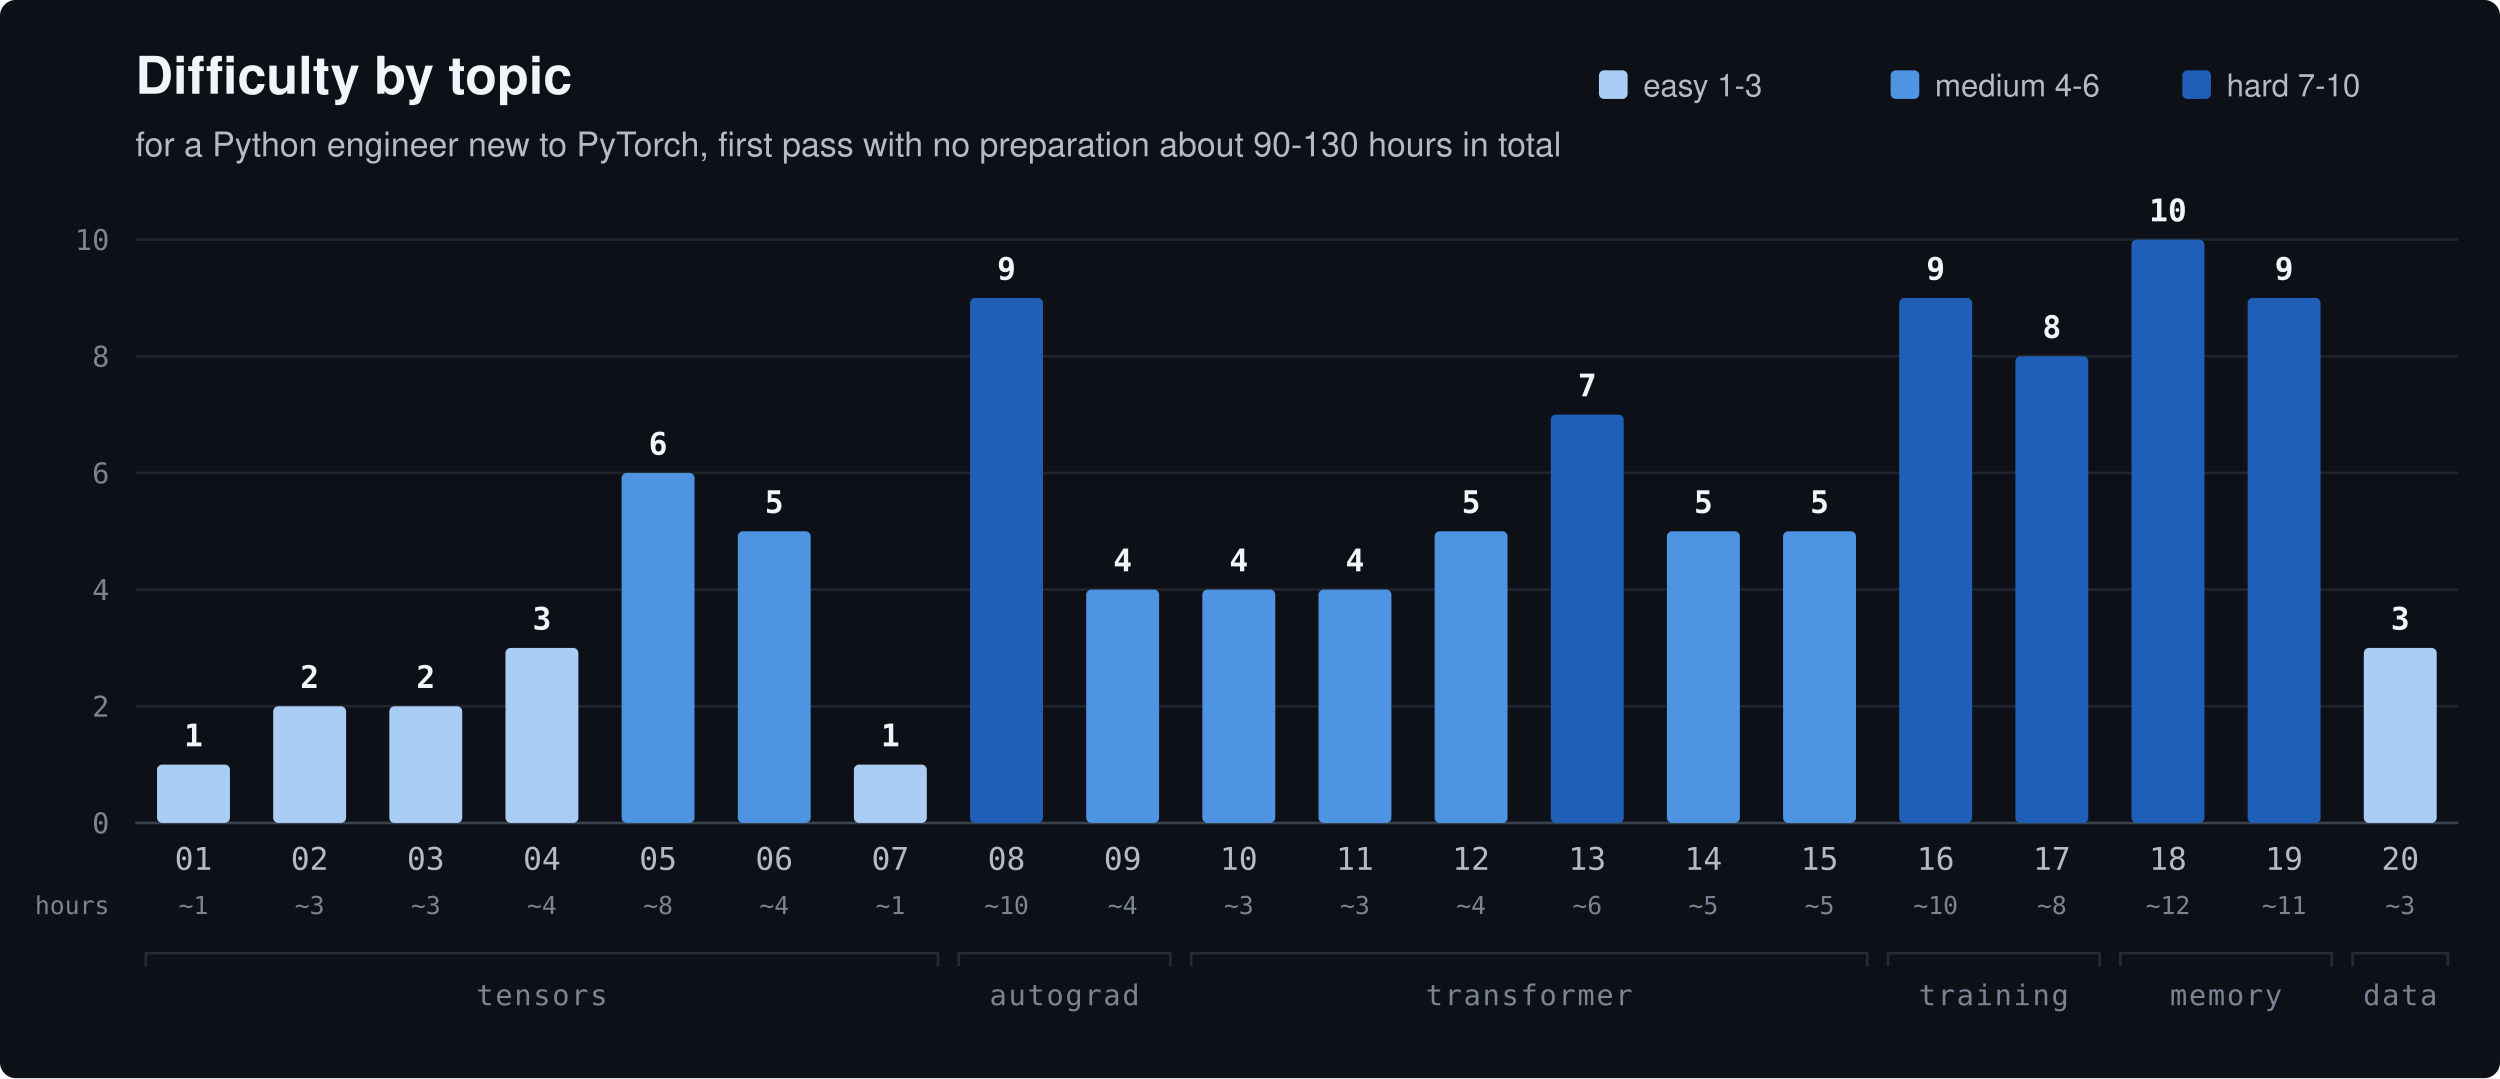
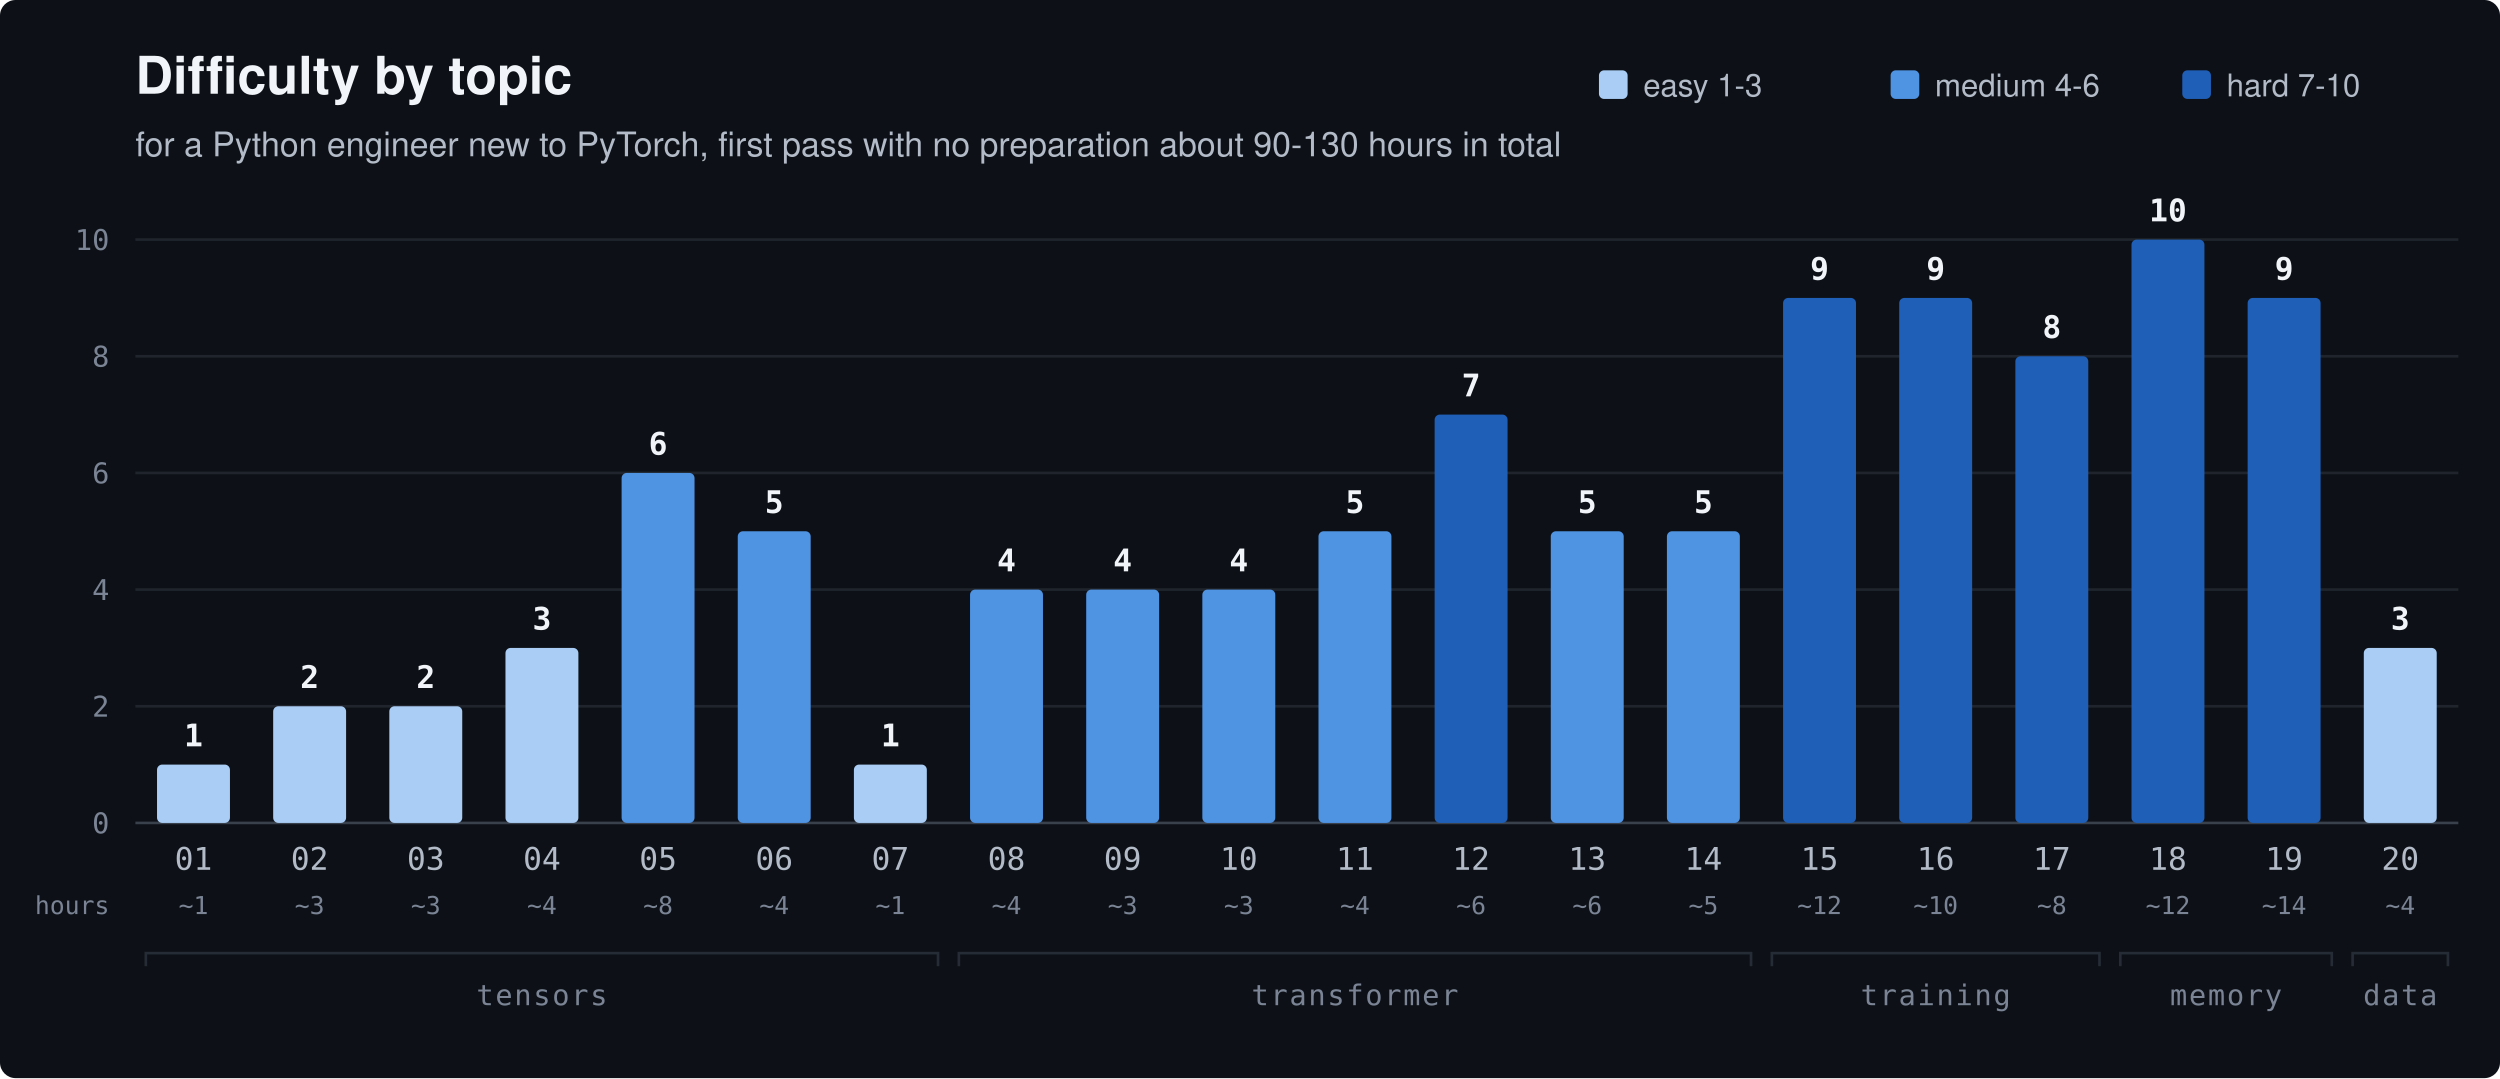
<svg xmlns="http://www.w3.org/2000/svg" viewBox="0 0 960 414" width="960" height="414" font-family="-apple-system, BlinkMacSystemFont, 'Segoe UI', Helvetica, Arial, sans-serif">
  <rect width="960" height="414" rx="6" fill="#0d1117" />
  <text x="52" y="36" font-size="20" font-weight="600" fill="#f1f4f8">Difficulty by topic</text>
  <text x="52" y="60" font-size="13" fill="#b2bbc7"> for a Python engineer new to PyTorch, first pass with no preparation about 90-130 hours in total</text>
  <rect x="614" y="27" width="11" height="11" rx="2" fill="#a9cdf5" />
  <text x="631" y="37" font-size="12" fill="#b2bbc7">easy 1-3</text>
  <rect x="726" y="27" width="11" height="11" rx="2" fill="#4f93e3" />
  <text x="743" y="37" font-size="12" fill="#b2bbc7">medium 4-6</text>
  <rect x="838" y="27" width="11" height="11" rx="2" fill="#1f5fb8" />
  <text x="855" y="37" font-size="12" fill="#b2bbc7">hard 7-10</text>
  <line x1="52" x2="944" y1="316.0" y2="316.0" stroke="#39414c" />
  <text x="42" y="320.0" text-anchor="end" font-family="ui-monospace, SFMono-Regular, Menlo, Consolas, monospace" font-size="11" fill="#7a8494">0</text>
  <line x1="52" x2="944" y1="271.2" y2="271.2" stroke="#20252d" />
  <text x="42" y="275.2" text-anchor="end" font-family="ui-monospace, SFMono-Regular, Menlo, Consolas, monospace" font-size="11" fill="#7a8494">2</text>
  <line x1="52" x2="944" y1="226.4" y2="226.4" stroke="#20252d" />
  <text x="42" y="230.4" text-anchor="end" font-family="ui-monospace, SFMono-Regular, Menlo, Consolas, monospace" font-size="11" fill="#7a8494">4</text>
  <line x1="52" x2="944" y1="181.6" y2="181.6" stroke="#20252d" />
  <text x="42" y="185.6" text-anchor="end" font-family="ui-monospace, SFMono-Regular, Menlo, Consolas, monospace" font-size="11" fill="#7a8494">6</text>
  <line x1="52" x2="944" y1="136.8" y2="136.8" stroke="#20252d" />
  <text x="42" y="140.8" text-anchor="end" font-family="ui-monospace, SFMono-Regular, Menlo, Consolas, monospace" font-size="11" fill="#7a8494">8</text>
  <line x1="52" x2="944" y1="92.0" y2="92.0" stroke="#20252d" />
  <text x="42" y="96.0" text-anchor="end" font-family="ui-monospace, SFMono-Regular, Menlo, Consolas, monospace" font-size="11" fill="#7a8494">10</text>
  <rect x="60.3" y="293.6" width="28" height="22.4" rx="2" fill="#a9cdf5" />
  <text x="74.3" y="286.6" text-anchor="middle" font-family="ui-monospace, SFMono-Regular, Menlo, Consolas, monospace" font-size="12" font-weight="600" fill="#f1f4f8" stroke="#0d1117" stroke-width="4" paint-order="stroke">1</text>
  <text x="74.3" y="334" text-anchor="middle" font-family="ui-monospace, SFMono-Regular, Menlo, Consolas, monospace" font-size="12" fill="#b2bbc7">01</text>
  <text x="74.3" y="351" text-anchor="middle" font-family="ui-monospace, SFMono-Regular, Menlo, Consolas, monospace" font-size="9.5" fill="#7a8494">~1</text>
  <rect x="104.9" y="271.2" width="28" height="44.8" rx="2" fill="#a9cdf5" />
  <text x="118.9" y="264.2" text-anchor="middle" font-family="ui-monospace, SFMono-Regular, Menlo, Consolas, monospace" font-size="12" font-weight="600" fill="#f1f4f8" stroke="#0d1117" stroke-width="4" paint-order="stroke">2</text>
  <text x="118.9" y="334" text-anchor="middle" font-family="ui-monospace, SFMono-Regular, Menlo, Consolas, monospace" font-size="12" fill="#b2bbc7">02</text>
  <text x="118.9" y="351" text-anchor="middle" font-family="ui-monospace, SFMono-Regular, Menlo, Consolas, monospace" font-size="9.5" fill="#7a8494">~3</text>
  <rect x="149.5" y="271.2" width="28" height="44.8" rx="2" fill="#a9cdf5" />
  <text x="163.5" y="264.2" text-anchor="middle" font-family="ui-monospace, SFMono-Regular, Menlo, Consolas, monospace" font-size="12" font-weight="600" fill="#f1f4f8" stroke="#0d1117" stroke-width="4" paint-order="stroke">2</text>
  <text x="163.5" y="334" text-anchor="middle" font-family="ui-monospace, SFMono-Regular, Menlo, Consolas, monospace" font-size="12" fill="#b2bbc7">03</text>
  <text x="163.5" y="351" text-anchor="middle" font-family="ui-monospace, SFMono-Regular, Menlo, Consolas, monospace" font-size="9.5" fill="#7a8494">~3</text>
  <rect x="194.1" y="248.8" width="28" height="67.2" rx="2" fill="#a9cdf5" />
  <text x="208.1" y="241.8" text-anchor="middle" font-family="ui-monospace, SFMono-Regular, Menlo, Consolas, monospace" font-size="12" font-weight="600" fill="#f1f4f8" stroke="#0d1117" stroke-width="4" paint-order="stroke">3</text>
  <text x="208.1" y="334" text-anchor="middle" font-family="ui-monospace, SFMono-Regular, Menlo, Consolas, monospace" font-size="12" fill="#b2bbc7">04</text>
  <text x="208.1" y="351" text-anchor="middle" font-family="ui-monospace, SFMono-Regular, Menlo, Consolas, monospace" font-size="9.5" fill="#7a8494">~4</text>
  <rect x="238.7" y="181.6" width="28" height="134.4" rx="2" fill="#4f93e3" />
  <text x="252.7" y="174.6" text-anchor="middle" font-family="ui-monospace, SFMono-Regular, Menlo, Consolas, monospace" font-size="12" font-weight="600" fill="#f1f4f8" stroke="#0d1117" stroke-width="4" paint-order="stroke">6</text>
  <text x="252.7" y="334" text-anchor="middle" font-family="ui-monospace, SFMono-Regular, Menlo, Consolas, monospace" font-size="12" fill="#b2bbc7">05</text>
  <text x="252.7" y="351" text-anchor="middle" font-family="ui-monospace, SFMono-Regular, Menlo, Consolas, monospace" font-size="9.5" fill="#7a8494">~8</text>
  <rect x="283.3" y="204.0" width="28" height="112.0" rx="2" fill="#4f93e3" />
  <text x="297.3" y="197.0" text-anchor="middle" font-family="ui-monospace, SFMono-Regular, Menlo, Consolas, monospace" font-size="12" font-weight="600" fill="#f1f4f8" stroke="#0d1117" stroke-width="4" paint-order="stroke">5</text>
  <text x="297.3" y="334" text-anchor="middle" font-family="ui-monospace, SFMono-Regular, Menlo, Consolas, monospace" font-size="12" fill="#b2bbc7">06</text>
  <text x="297.3" y="351" text-anchor="middle" font-family="ui-monospace, SFMono-Regular, Menlo, Consolas, monospace" font-size="9.5" fill="#7a8494">~4</text>
  <rect x="327.9" y="293.6" width="28" height="22.4" rx="2" fill="#a9cdf5" />
  <text x="341.9" y="286.6" text-anchor="middle" font-family="ui-monospace, SFMono-Regular, Menlo, Consolas, monospace" font-size="12" font-weight="600" fill="#f1f4f8" stroke="#0d1117" stroke-width="4" paint-order="stroke">1</text>
  <text x="341.9" y="334" text-anchor="middle" font-family="ui-monospace, SFMono-Regular, Menlo, Consolas, monospace" font-size="12" fill="#b2bbc7">07</text>
  <text x="341.9" y="351" text-anchor="middle" font-family="ui-monospace, SFMono-Regular, Menlo, Consolas, monospace" font-size="9.5" fill="#7a8494">~1</text>
-   <rect x="372.5" y="114.4" width="28" height="201.6" rx="2" fill="#1f5fb8" />
-   <text x="386.5" y="107.4" text-anchor="middle" font-family="ui-monospace, SFMono-Regular, Menlo, Consolas, monospace" font-size="12" font-weight="600" fill="#f1f4f8" stroke="#0d1117" stroke-width="4" paint-order="stroke">9</text>
+   <rect x="372.5" y="226.4" width="28" height="89.6" rx="2" fill="#4f93e3" />
+   <text x="386.5" y="219.4" text-anchor="middle" font-family="ui-monospace, SFMono-Regular, Menlo, Consolas, monospace" font-size="12" font-weight="600" fill="#f1f4f8" stroke="#0d1117" stroke-width="4" paint-order="stroke">4</text>
  <text x="386.5" y="334" text-anchor="middle" font-family="ui-monospace, SFMono-Regular, Menlo, Consolas, monospace" font-size="12" fill="#b2bbc7">08</text>
-   <text x="386.5" y="351" text-anchor="middle" font-family="ui-monospace, SFMono-Regular, Menlo, Consolas, monospace" font-size="9.5" fill="#7a8494">~10</text>
+   <text x="386.5" y="351" text-anchor="middle" font-family="ui-monospace, SFMono-Regular, Menlo, Consolas, monospace" font-size="9.5" fill="#7a8494">~4</text>
  <rect x="417.1" y="226.4" width="28" height="89.6" rx="2" fill="#4f93e3" />
  <text x="431.1" y="219.4" text-anchor="middle" font-family="ui-monospace, SFMono-Regular, Menlo, Consolas, monospace" font-size="12" font-weight="600" fill="#f1f4f8" stroke="#0d1117" stroke-width="4" paint-order="stroke">4</text>
  <text x="431.1" y="334" text-anchor="middle" font-family="ui-monospace, SFMono-Regular, Menlo, Consolas, monospace" font-size="12" fill="#b2bbc7">09</text>
-   <text x="431.1" y="351" text-anchor="middle" font-family="ui-monospace, SFMono-Regular, Menlo, Consolas, monospace" font-size="9.5" fill="#7a8494">~4</text>
+   <text x="431.1" y="351" text-anchor="middle" font-family="ui-monospace, SFMono-Regular, Menlo, Consolas, monospace" font-size="9.5" fill="#7a8494">~3</text>
  <rect x="461.7" y="226.4" width="28" height="89.6" rx="2" fill="#4f93e3" />
  <text x="475.7" y="219.4" text-anchor="middle" font-family="ui-monospace, SFMono-Regular, Menlo, Consolas, monospace" font-size="12" font-weight="600" fill="#f1f4f8" stroke="#0d1117" stroke-width="4" paint-order="stroke">4</text>
  <text x="475.7" y="334" text-anchor="middle" font-family="ui-monospace, SFMono-Regular, Menlo, Consolas, monospace" font-size="12" fill="#b2bbc7">10</text>
  <text x="475.7" y="351" text-anchor="middle" font-family="ui-monospace, SFMono-Regular, Menlo, Consolas, monospace" font-size="9.5" fill="#7a8494">~3</text>
-   <rect x="506.3" y="226.4" width="28" height="89.6" rx="2" fill="#4f93e3" />
-   <text x="520.3" y="219.4" text-anchor="middle" font-family="ui-monospace, SFMono-Regular, Menlo, Consolas, monospace" font-size="12" font-weight="600" fill="#f1f4f8" stroke="#0d1117" stroke-width="4" paint-order="stroke">4</text>
+   <rect x="506.3" y="204.0" width="28" height="112.0" rx="2" fill="#4f93e3" />
+   <text x="520.3" y="197.0" text-anchor="middle" font-family="ui-monospace, SFMono-Regular, Menlo, Consolas, monospace" font-size="12" font-weight="600" fill="#f1f4f8" stroke="#0d1117" stroke-width="4" paint-order="stroke">5</text>
  <text x="520.3" y="334" text-anchor="middle" font-family="ui-monospace, SFMono-Regular, Menlo, Consolas, monospace" font-size="12" fill="#b2bbc7">11</text>
-   <text x="520.3" y="351" text-anchor="middle" font-family="ui-monospace, SFMono-Regular, Menlo, Consolas, monospace" font-size="9.5" fill="#7a8494">~3</text>
-   <rect x="550.9" y="204.0" width="28" height="112.0" rx="2" fill="#4f93e3" />
-   <text x="564.9" y="197.0" text-anchor="middle" font-family="ui-monospace, SFMono-Regular, Menlo, Consolas, monospace" font-size="12" font-weight="600" fill="#f1f4f8" stroke="#0d1117" stroke-width="4" paint-order="stroke">5</text>
+   <text x="520.3" y="351" text-anchor="middle" font-family="ui-monospace, SFMono-Regular, Menlo, Consolas, monospace" font-size="9.5" fill="#7a8494">~4</text>
+   <rect x="550.9" y="159.2" width="28" height="156.8" rx="2" fill="#1f5fb8" />
+   <text x="564.9" y="152.2" text-anchor="middle" font-family="ui-monospace, SFMono-Regular, Menlo, Consolas, monospace" font-size="12" font-weight="600" fill="#f1f4f8" stroke="#0d1117" stroke-width="4" paint-order="stroke">7</text>
  <text x="564.9" y="334" text-anchor="middle" font-family="ui-monospace, SFMono-Regular, Menlo, Consolas, monospace" font-size="12" fill="#b2bbc7">12</text>
-   <text x="564.9" y="351" text-anchor="middle" font-family="ui-monospace, SFMono-Regular, Menlo, Consolas, monospace" font-size="9.5" fill="#7a8494">~4</text>
-   <rect x="595.5" y="159.2" width="28" height="156.8" rx="2" fill="#1f5fb8" />
-   <text x="609.5" y="152.2" text-anchor="middle" font-family="ui-monospace, SFMono-Regular, Menlo, Consolas, monospace" font-size="12" font-weight="600" fill="#f1f4f8" stroke="#0d1117" stroke-width="4" paint-order="stroke">7</text>
+   <text x="564.9" y="351" text-anchor="middle" font-family="ui-monospace, SFMono-Regular, Menlo, Consolas, monospace" font-size="9.5" fill="#7a8494">~6</text>
+   <rect x="595.5" y="204.0" width="28" height="112.0" rx="2" fill="#4f93e3" />
+   <text x="609.5" y="197.0" text-anchor="middle" font-family="ui-monospace, SFMono-Regular, Menlo, Consolas, monospace" font-size="12" font-weight="600" fill="#f1f4f8" stroke="#0d1117" stroke-width="4" paint-order="stroke">5</text>
  <text x="609.5" y="334" text-anchor="middle" font-family="ui-monospace, SFMono-Regular, Menlo, Consolas, monospace" font-size="12" fill="#b2bbc7">13</text>
  <text x="609.5" y="351" text-anchor="middle" font-family="ui-monospace, SFMono-Regular, Menlo, Consolas, monospace" font-size="9.5" fill="#7a8494">~6</text>
  <rect x="640.1" y="204.0" width="28" height="112.0" rx="2" fill="#4f93e3" />
  <text x="654.1" y="197.0" text-anchor="middle" font-family="ui-monospace, SFMono-Regular, Menlo, Consolas, monospace" font-size="12" font-weight="600" fill="#f1f4f8" stroke="#0d1117" stroke-width="4" paint-order="stroke">5</text>
  <text x="654.1" y="334" text-anchor="middle" font-family="ui-monospace, SFMono-Regular, Menlo, Consolas, monospace" font-size="12" fill="#b2bbc7">14</text>
  <text x="654.1" y="351" text-anchor="middle" font-family="ui-monospace, SFMono-Regular, Menlo, Consolas, monospace" font-size="9.5" fill="#7a8494">~5</text>
-   <rect x="684.7" y="204.0" width="28" height="112.0" rx="2" fill="#4f93e3" />
-   <text x="698.7" y="197.0" text-anchor="middle" font-family="ui-monospace, SFMono-Regular, Menlo, Consolas, monospace" font-size="12" font-weight="600" fill="#f1f4f8" stroke="#0d1117" stroke-width="4" paint-order="stroke">5</text>
+   <rect x="684.7" y="114.4" width="28" height="201.6" rx="2" fill="#1f5fb8" />
+   <text x="698.7" y="107.4" text-anchor="middle" font-family="ui-monospace, SFMono-Regular, Menlo, Consolas, monospace" font-size="12" font-weight="600" fill="#f1f4f8" stroke="#0d1117" stroke-width="4" paint-order="stroke">9</text>
  <text x="698.7" y="334" text-anchor="middle" font-family="ui-monospace, SFMono-Regular, Menlo, Consolas, monospace" font-size="12" fill="#b2bbc7">15</text>
-   <text x="698.7" y="351" text-anchor="middle" font-family="ui-monospace, SFMono-Regular, Menlo, Consolas, monospace" font-size="9.5" fill="#7a8494">~5</text>
+   <text x="698.7" y="351" text-anchor="middle" font-family="ui-monospace, SFMono-Regular, Menlo, Consolas, monospace" font-size="9.5" fill="#7a8494">~12</text>
  <rect x="729.3" y="114.4" width="28" height="201.6" rx="2" fill="#1f5fb8" />
  <text x="743.3" y="107.4" text-anchor="middle" font-family="ui-monospace, SFMono-Regular, Menlo, Consolas, monospace" font-size="12" font-weight="600" fill="#f1f4f8" stroke="#0d1117" stroke-width="4" paint-order="stroke">9</text>
  <text x="743.3" y="334" text-anchor="middle" font-family="ui-monospace, SFMono-Regular, Menlo, Consolas, monospace" font-size="12" fill="#b2bbc7">16</text>
  <text x="743.3" y="351" text-anchor="middle" font-family="ui-monospace, SFMono-Regular, Menlo, Consolas, monospace" font-size="9.5" fill="#7a8494">~10</text>
  <rect x="773.9" y="136.8" width="28" height="179.2" rx="2" fill="#1f5fb8" />
  <text x="787.9" y="129.8" text-anchor="middle" font-family="ui-monospace, SFMono-Regular, Menlo, Consolas, monospace" font-size="12" font-weight="600" fill="#f1f4f8" stroke="#0d1117" stroke-width="4" paint-order="stroke">8</text>
  <text x="787.9" y="334" text-anchor="middle" font-family="ui-monospace, SFMono-Regular, Menlo, Consolas, monospace" font-size="12" fill="#b2bbc7">17</text>
  <text x="787.9" y="351" text-anchor="middle" font-family="ui-monospace, SFMono-Regular, Menlo, Consolas, monospace" font-size="9.5" fill="#7a8494">~8</text>
  <rect x="818.5" y="92.0" width="28" height="224.0" rx="2" fill="#1f5fb8" />
  <text x="832.5" y="85.0" text-anchor="middle" font-family="ui-monospace, SFMono-Regular, Menlo, Consolas, monospace" font-size="12" font-weight="600" fill="#f1f4f8" stroke="#0d1117" stroke-width="4" paint-order="stroke">10</text>
  <text x="832.5" y="334" text-anchor="middle" font-family="ui-monospace, SFMono-Regular, Menlo, Consolas, monospace" font-size="12" fill="#b2bbc7">18</text>
  <text x="832.5" y="351" text-anchor="middle" font-family="ui-monospace, SFMono-Regular, Menlo, Consolas, monospace" font-size="9.5" fill="#7a8494">~12</text>
  <rect x="863.1" y="114.4" width="28" height="201.6" rx="2" fill="#1f5fb8" />
  <text x="877.1" y="107.4" text-anchor="middle" font-family="ui-monospace, SFMono-Regular, Menlo, Consolas, monospace" font-size="12" font-weight="600" fill="#f1f4f8" stroke="#0d1117" stroke-width="4" paint-order="stroke">9</text>
  <text x="877.1" y="334" text-anchor="middle" font-family="ui-monospace, SFMono-Regular, Menlo, Consolas, monospace" font-size="12" fill="#b2bbc7">19</text>
-   <text x="877.1" y="351" text-anchor="middle" font-family="ui-monospace, SFMono-Regular, Menlo, Consolas, monospace" font-size="9.5" fill="#7a8494">~11</text>
+   <text x="877.1" y="351" text-anchor="middle" font-family="ui-monospace, SFMono-Regular, Menlo, Consolas, monospace" font-size="9.5" fill="#7a8494">~14</text>
  <rect x="907.7" y="248.8" width="28" height="67.2" rx="2" fill="#a9cdf5" />
  <text x="921.7" y="241.8" text-anchor="middle" font-family="ui-monospace, SFMono-Regular, Menlo, Consolas, monospace" font-size="12" font-weight="600" fill="#f1f4f8" stroke="#0d1117" stroke-width="4" paint-order="stroke">3</text>
  <text x="921.7" y="334" text-anchor="middle" font-family="ui-monospace, SFMono-Regular, Menlo, Consolas, monospace" font-size="12" fill="#b2bbc7">20</text>
-   <text x="921.7" y="351" text-anchor="middle" font-family="ui-monospace, SFMono-Regular, Menlo, Consolas, monospace" font-size="9.5" fill="#7a8494">~3</text>
+   <text x="921.7" y="351" text-anchor="middle" font-family="ui-monospace, SFMono-Regular, Menlo, Consolas, monospace" font-size="9.5" fill="#7a8494">~4</text>
  <text x="42" y="351" text-anchor="end" font-family="ui-monospace, SFMono-Regular, Menlo, Consolas, monospace" font-size="9.5" fill="#7a8494">hours</text>
  <path d="M56.0 371 L56.0 366 L360.2 366 L360.2 371" fill="none" stroke="#262c35" />
  <text x="208.1" y="386" text-anchor="middle" font-family="ui-monospace, SFMono-Regular, Menlo, Consolas, monospace" font-size="11" letter-spacing="0.06em" fill="#7a8494">tensors</text>
-   <path d="M368.2 371 L368.2 366 L449.4 366 L449.4 371" fill="none" stroke="#262c35" />
-   <text x="408.8" y="386" text-anchor="middle" font-family="ui-monospace, SFMono-Regular, Menlo, Consolas, monospace" font-size="11" letter-spacing="0.06em" fill="#7a8494">autograd</text>
-   <path d="M457.4 371 L457.4 366 L717.0 366 L717.0 371" fill="none" stroke="#262c35" />
-   <text x="587.2" y="386" text-anchor="middle" font-family="ui-monospace, SFMono-Regular, Menlo, Consolas, monospace" font-size="11" letter-spacing="0.06em" fill="#7a8494">transformer</text>
-   <path d="M725.0 371 L725.0 366 L806.2 366 L806.2 371" fill="none" stroke="#262c35" />
-   <text x="765.6" y="386" text-anchor="middle" font-family="ui-monospace, SFMono-Regular, Menlo, Consolas, monospace" font-size="11" letter-spacing="0.06em" fill="#7a8494">training</text>
+   <path d="M368.2 371 L368.2 366 L672.4 366 L672.4 371" fill="none" stroke="#262c35" />
+   <text x="520.3" y="386" text-anchor="middle" font-family="ui-monospace, SFMono-Regular, Menlo, Consolas, monospace" font-size="11" letter-spacing="0.06em" fill="#7a8494">transformer</text>
+   <path d="M680.4 371 L680.4 366 L806.2 366 L806.2 371" fill="none" stroke="#262c35" />
+   <text x="743.3" y="386" text-anchor="middle" font-family="ui-monospace, SFMono-Regular, Menlo, Consolas, monospace" font-size="11" letter-spacing="0.06em" fill="#7a8494">training</text>
  <path d="M814.2 371 L814.2 366 L895.4 366 L895.4 371" fill="none" stroke="#262c35" />
  <text x="854.8" y="386" text-anchor="middle" font-family="ui-monospace, SFMono-Regular, Menlo, Consolas, monospace" font-size="11" letter-spacing="0.06em" fill="#7a8494">memory</text>
  <path d="M903.4 371 L903.4 366 L940.0 366 L940.0 371" fill="none" stroke="#262c35" />
  <text x="921.7" y="386" text-anchor="middle" font-family="ui-monospace, SFMono-Regular, Menlo, Consolas, monospace" font-size="11" letter-spacing="0.06em" fill="#7a8494">data</text>
</svg>
